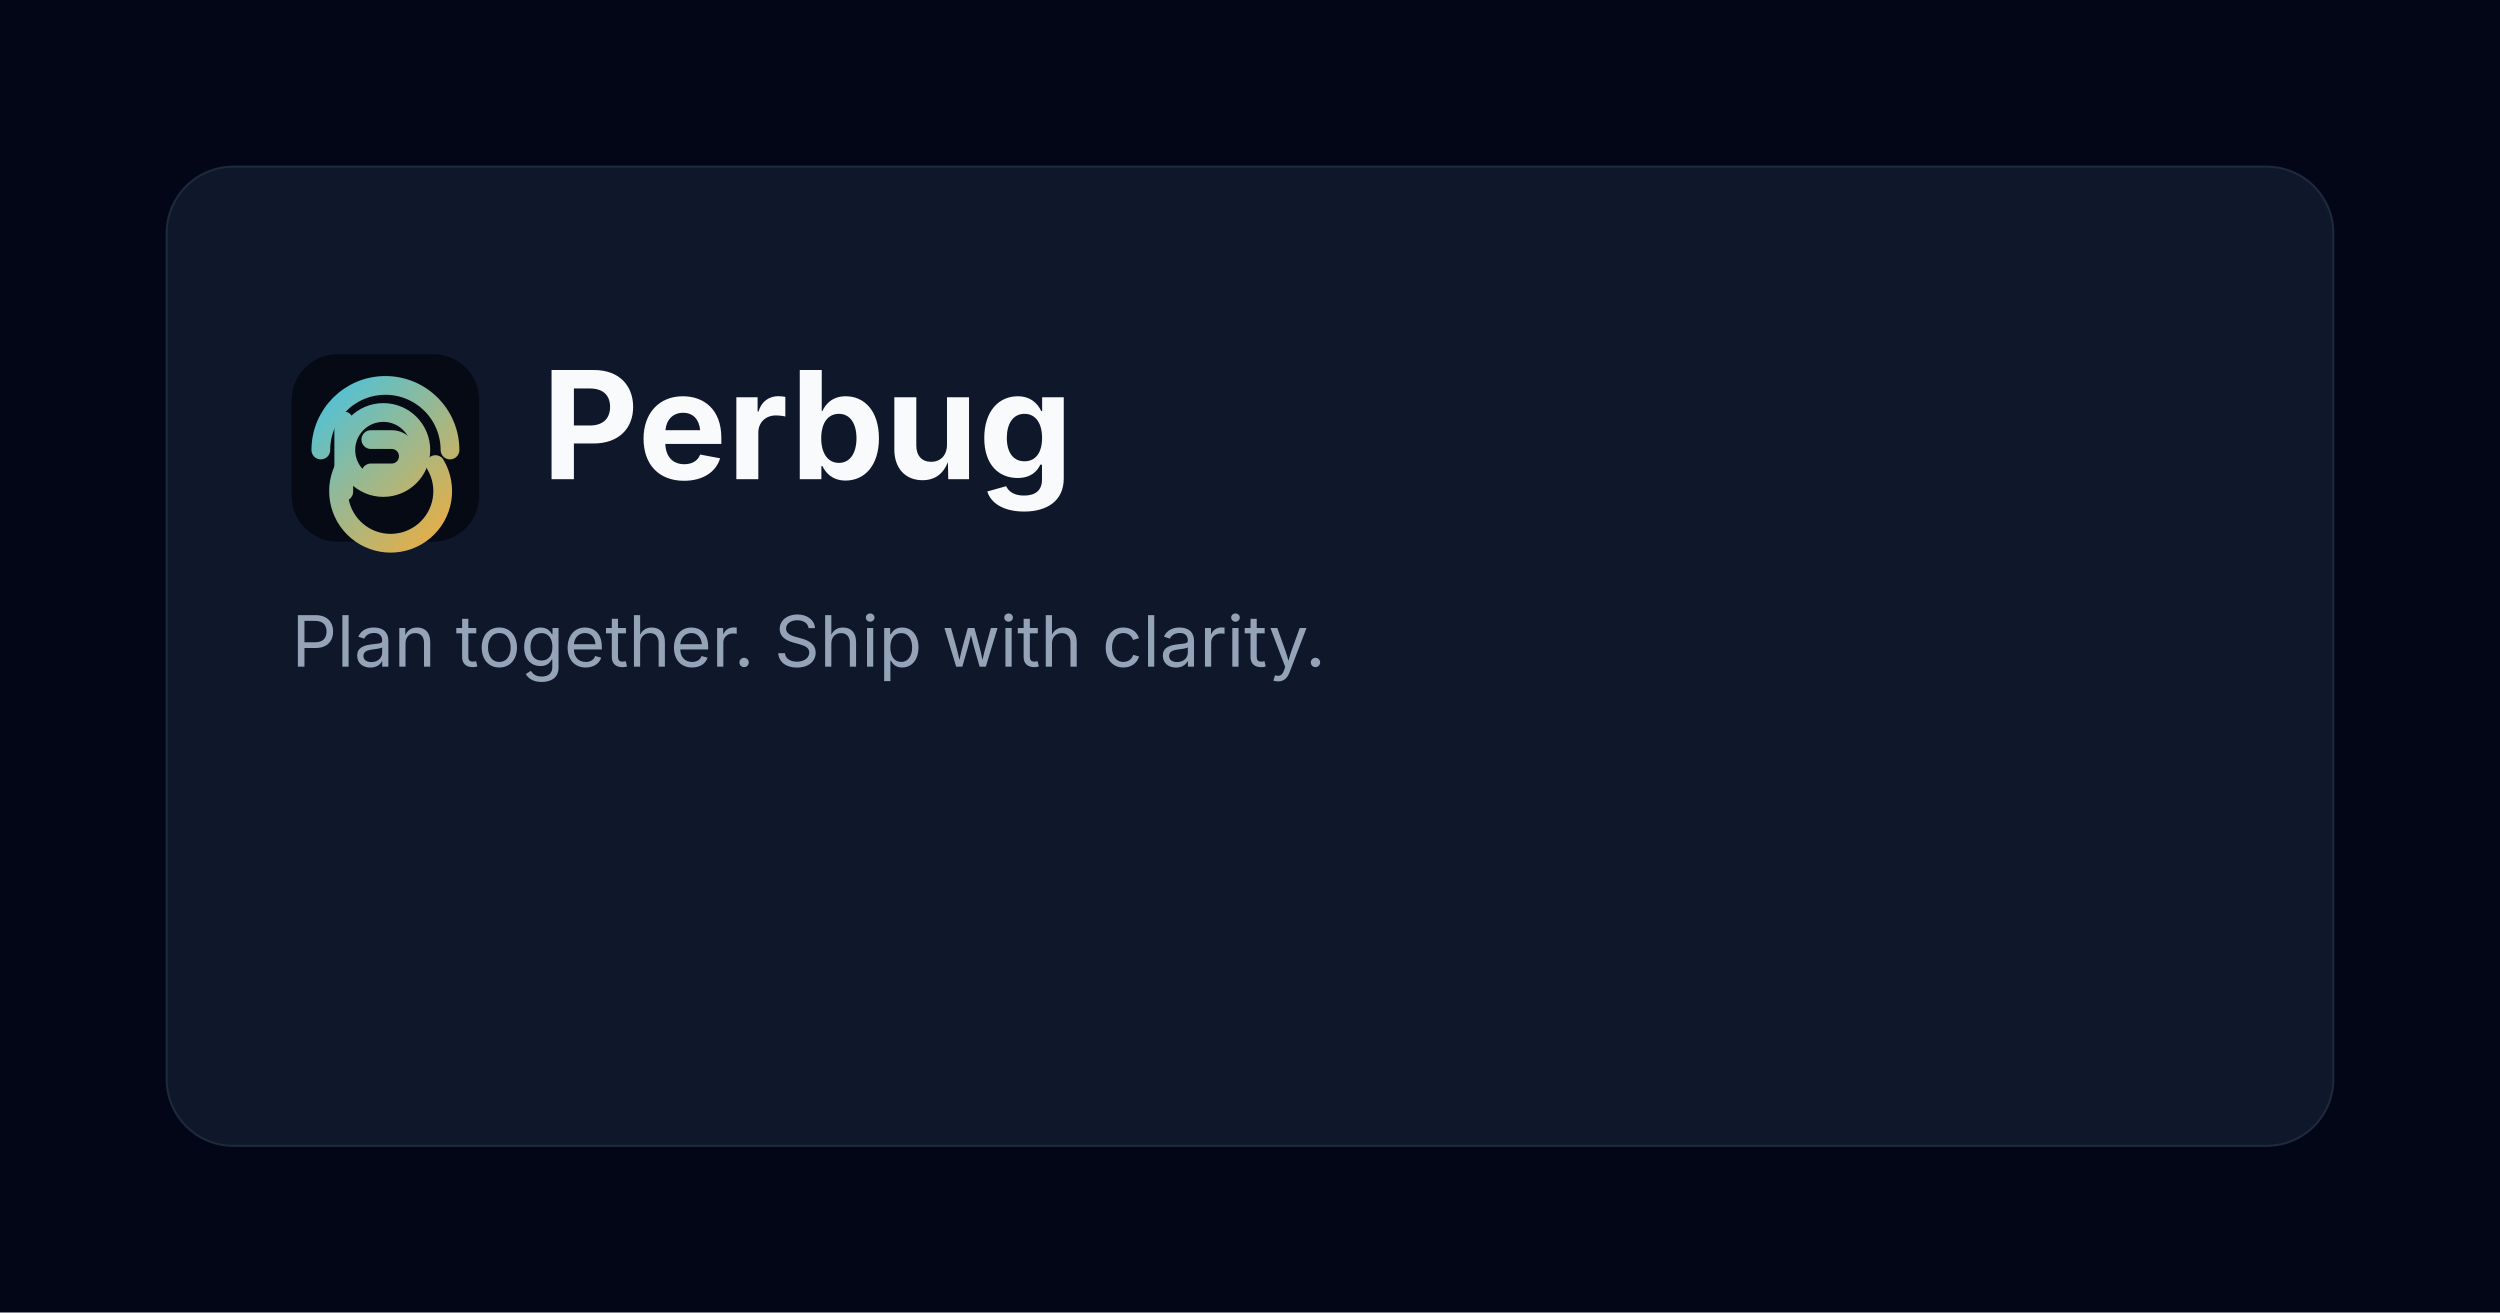
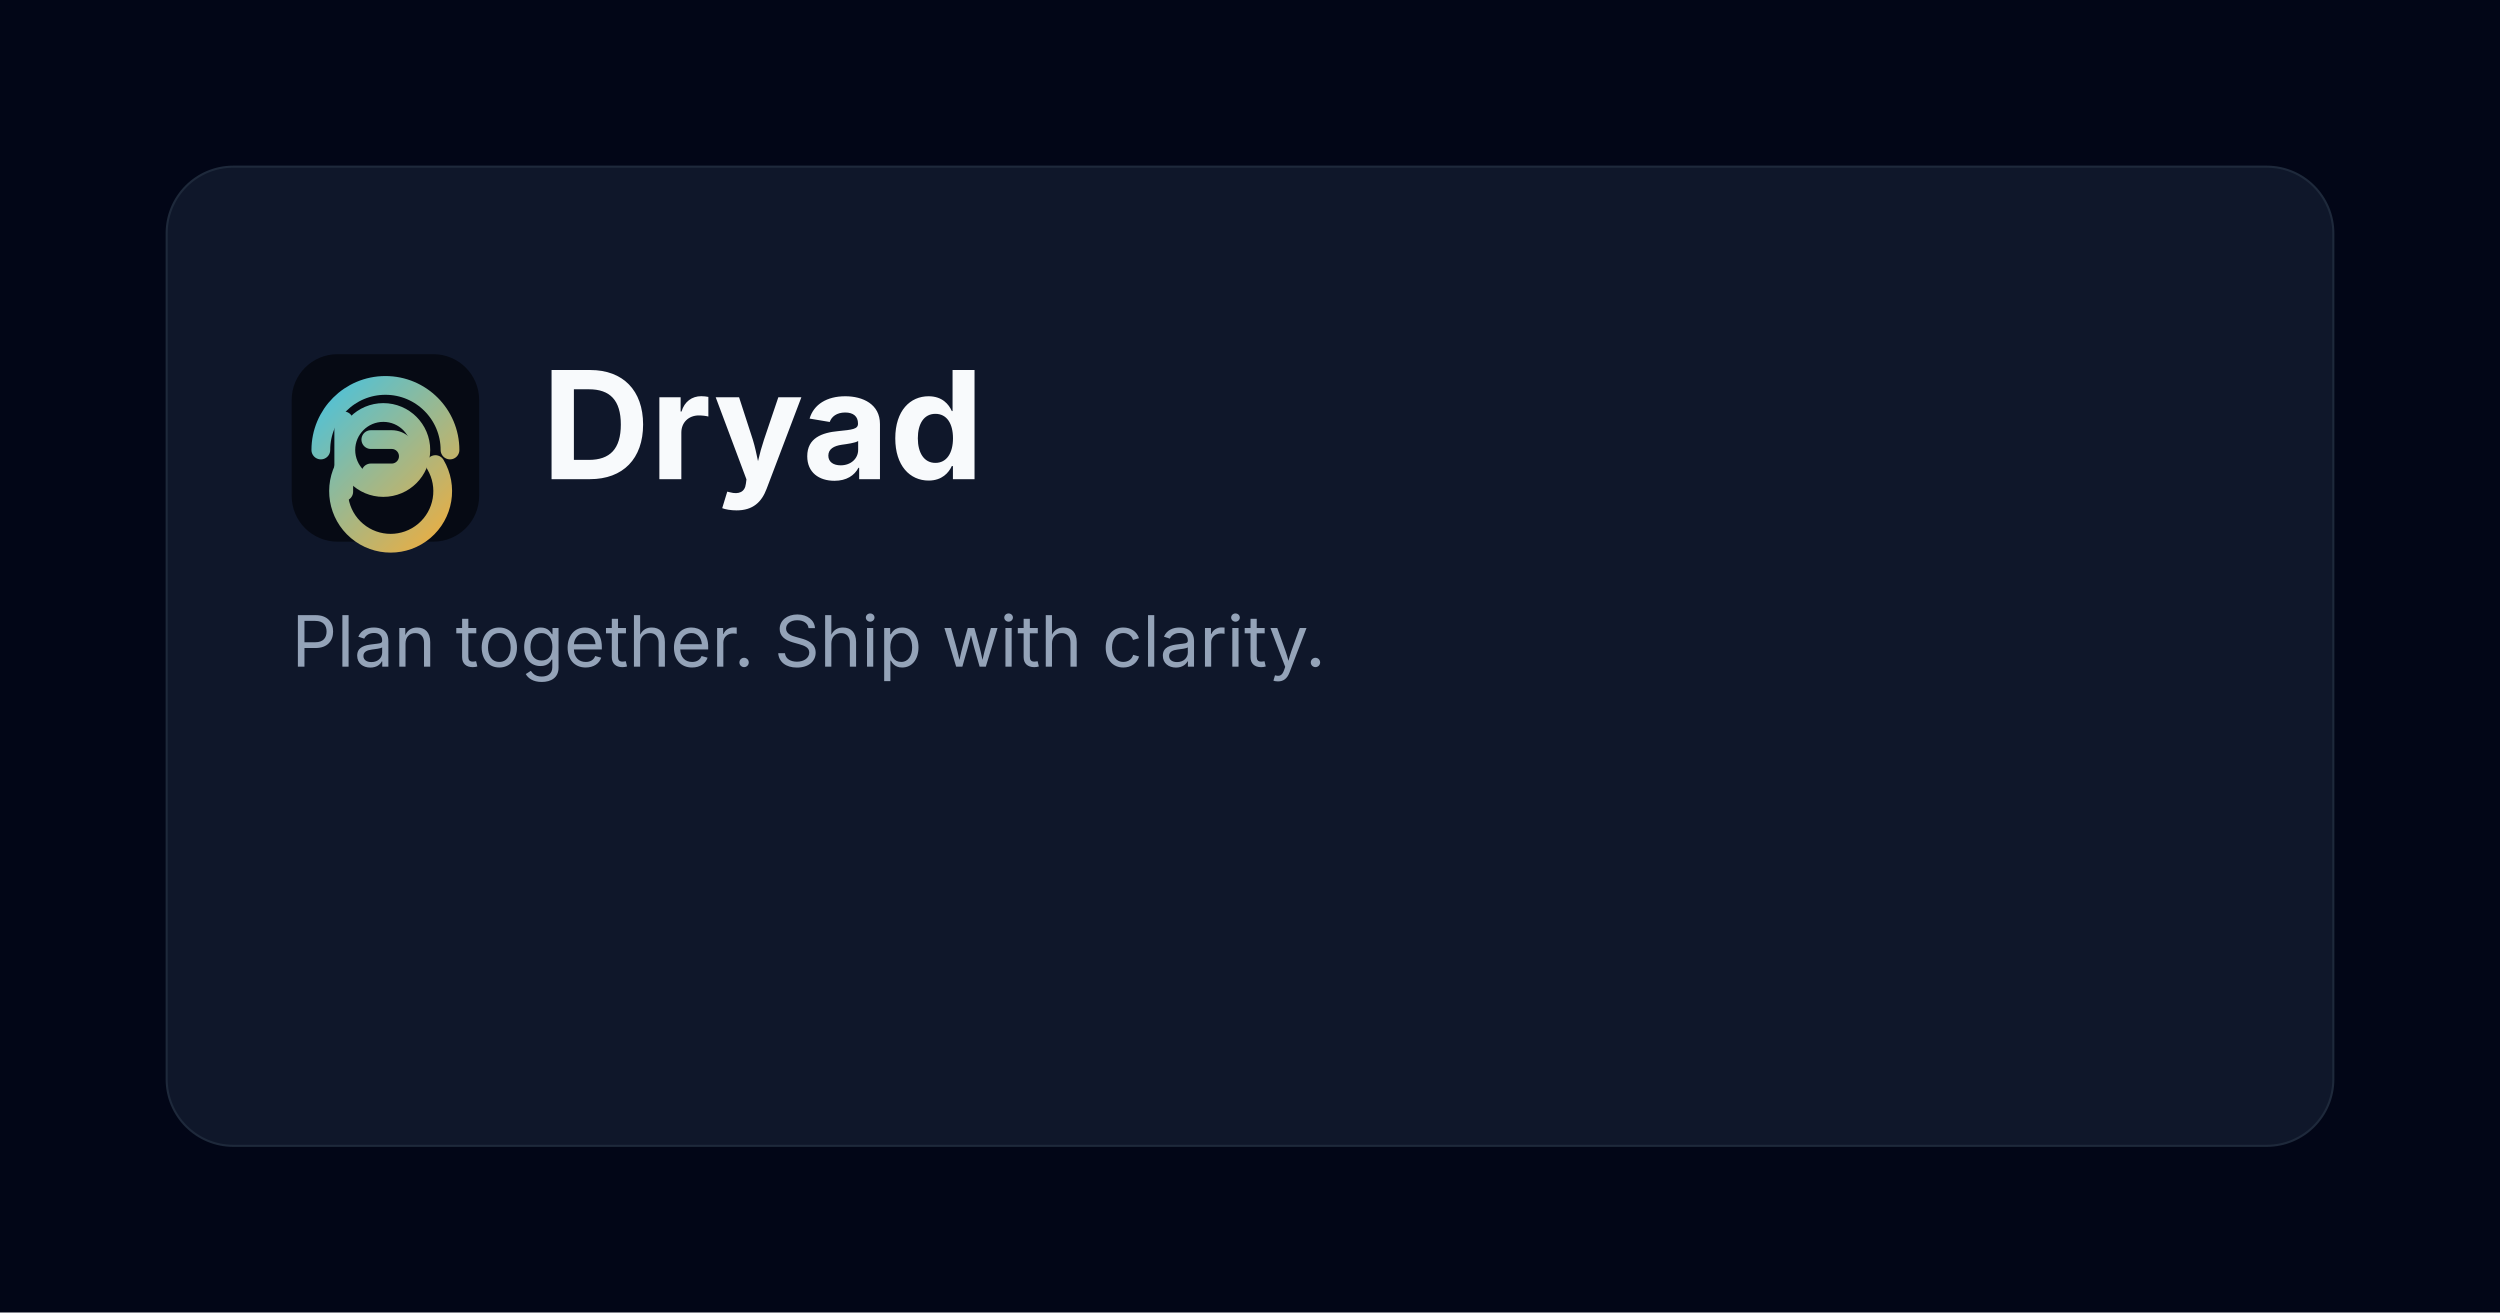
<svg xmlns="http://www.w3.org/2000/svg" width="1200" height="630" viewBox="0 0 1200 630" fill="none">
  <defs>
    <linearGradient id="socialMarkGradient" x1="140" y1="170" x2="230" y2="260" gradientUnits="userSpaceOnUse">
      <stop stop-color="#27C7FF" />
      <stop offset="1" stop-color="#FFAB2E" />
    </linearGradient>
  </defs>
  <rect width="1200" height="630" fill="#020617" />
  <rect x="80" y="80" width="1040" height="470" rx="32" fill="#0f172a" stroke="#1e293b" />
  <rect x="140" y="170" width="90" height="90" rx="22" fill="#060A14" />
  <path d="M154 216A31 31 0 0 1 216 216" stroke="url(#socialMarkGradient)" stroke-width="9" stroke-linecap="round" />
  <path d="M166 216A18 18 0 0 1 202 216A18 18 0 0 1 166 216" stroke="url(#socialMarkGradient)" stroke-width="9" stroke-linecap="round" />
  <path d="M166 223A25 25 0 1 0 209 223" stroke="url(#socialMarkGradient)" stroke-width="9" stroke-linecap="round" />
  <path d="M165 236V202" stroke="url(#socialMarkGradient)" stroke-width="9" stroke-linecap="round" />
  <path d="M178 211H188A8 8 0 0 1 188 227H178" stroke="url(#socialMarkGradient)" stroke-width="9" stroke-linecap="round" stroke-linejoin="round" />
-   <text x="260" y="230" fill="#F8FAFC" font-family="Inter, Arial, sans-serif" font-size="72" font-weight="700">Perbug</text>
+   <text x="260" y="230" fill="#F8FAFC" font-family="Inter, Arial, sans-serif" font-size="72" font-weight="700">Dryad</text>
  <text x="140" y="320" fill="#94A3B8" font-family="Inter, Arial, sans-serif" font-size="34">Plan together. Ship with clarity.</text>
</svg>
